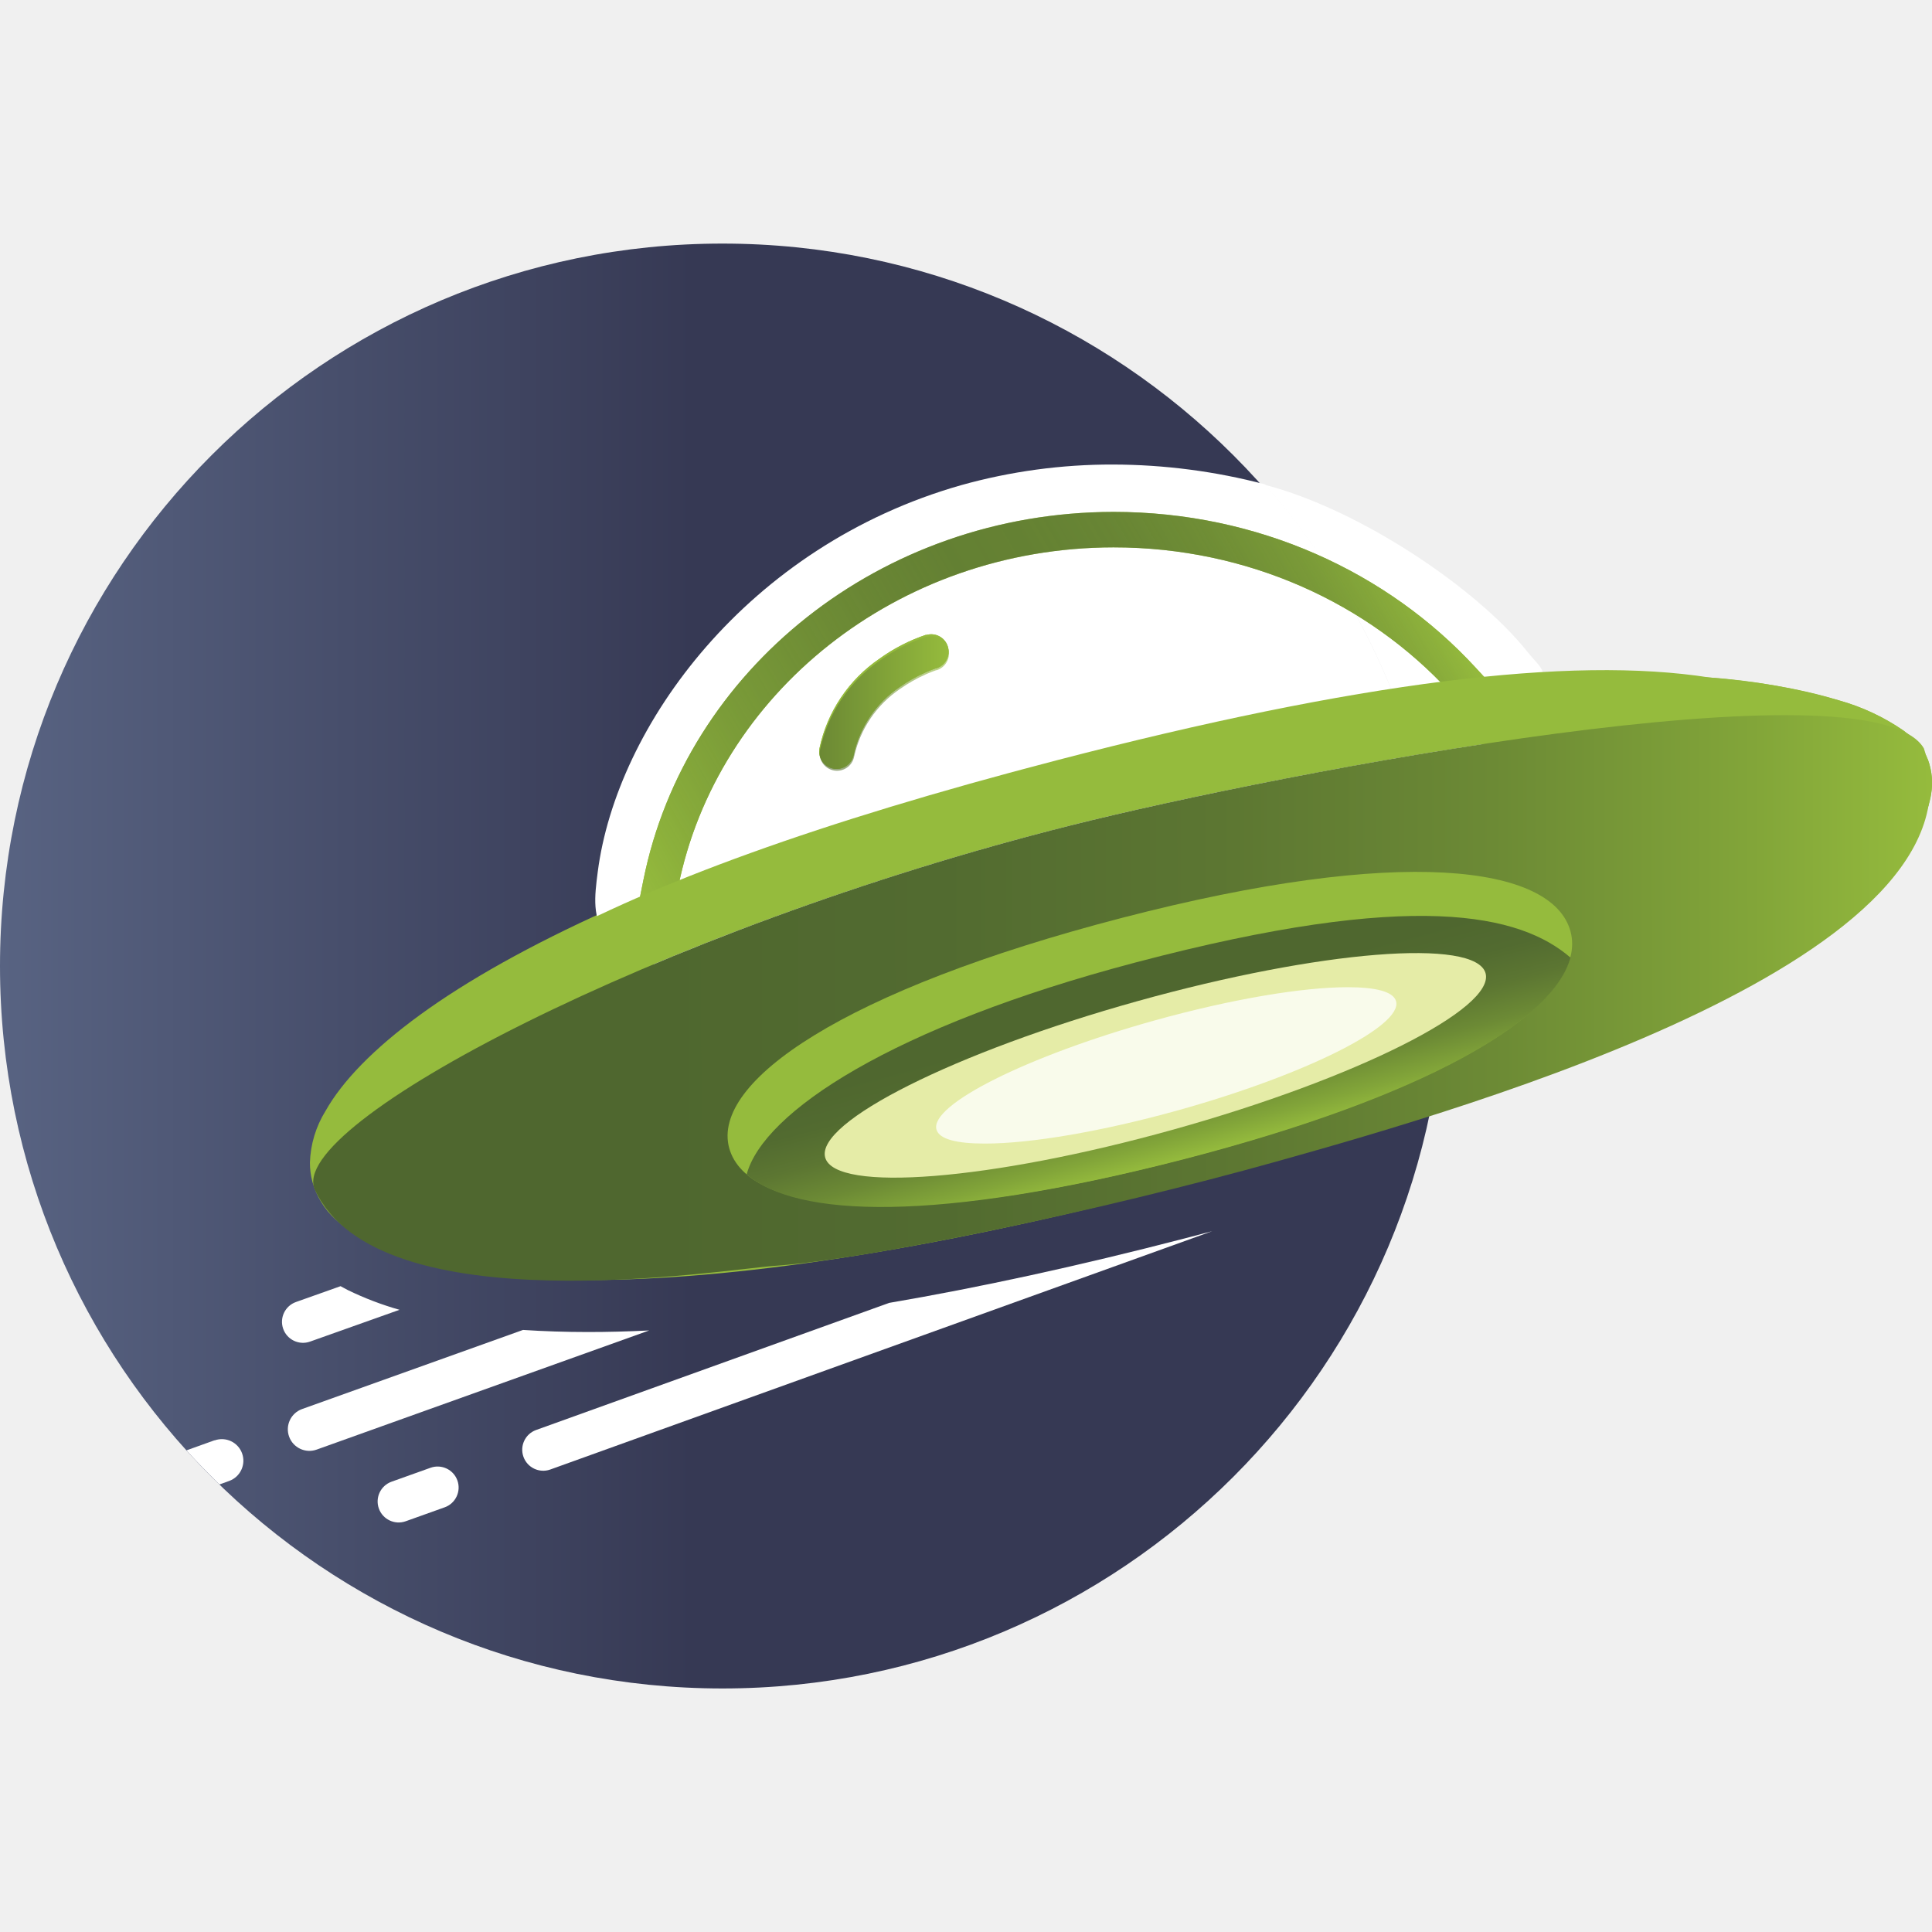
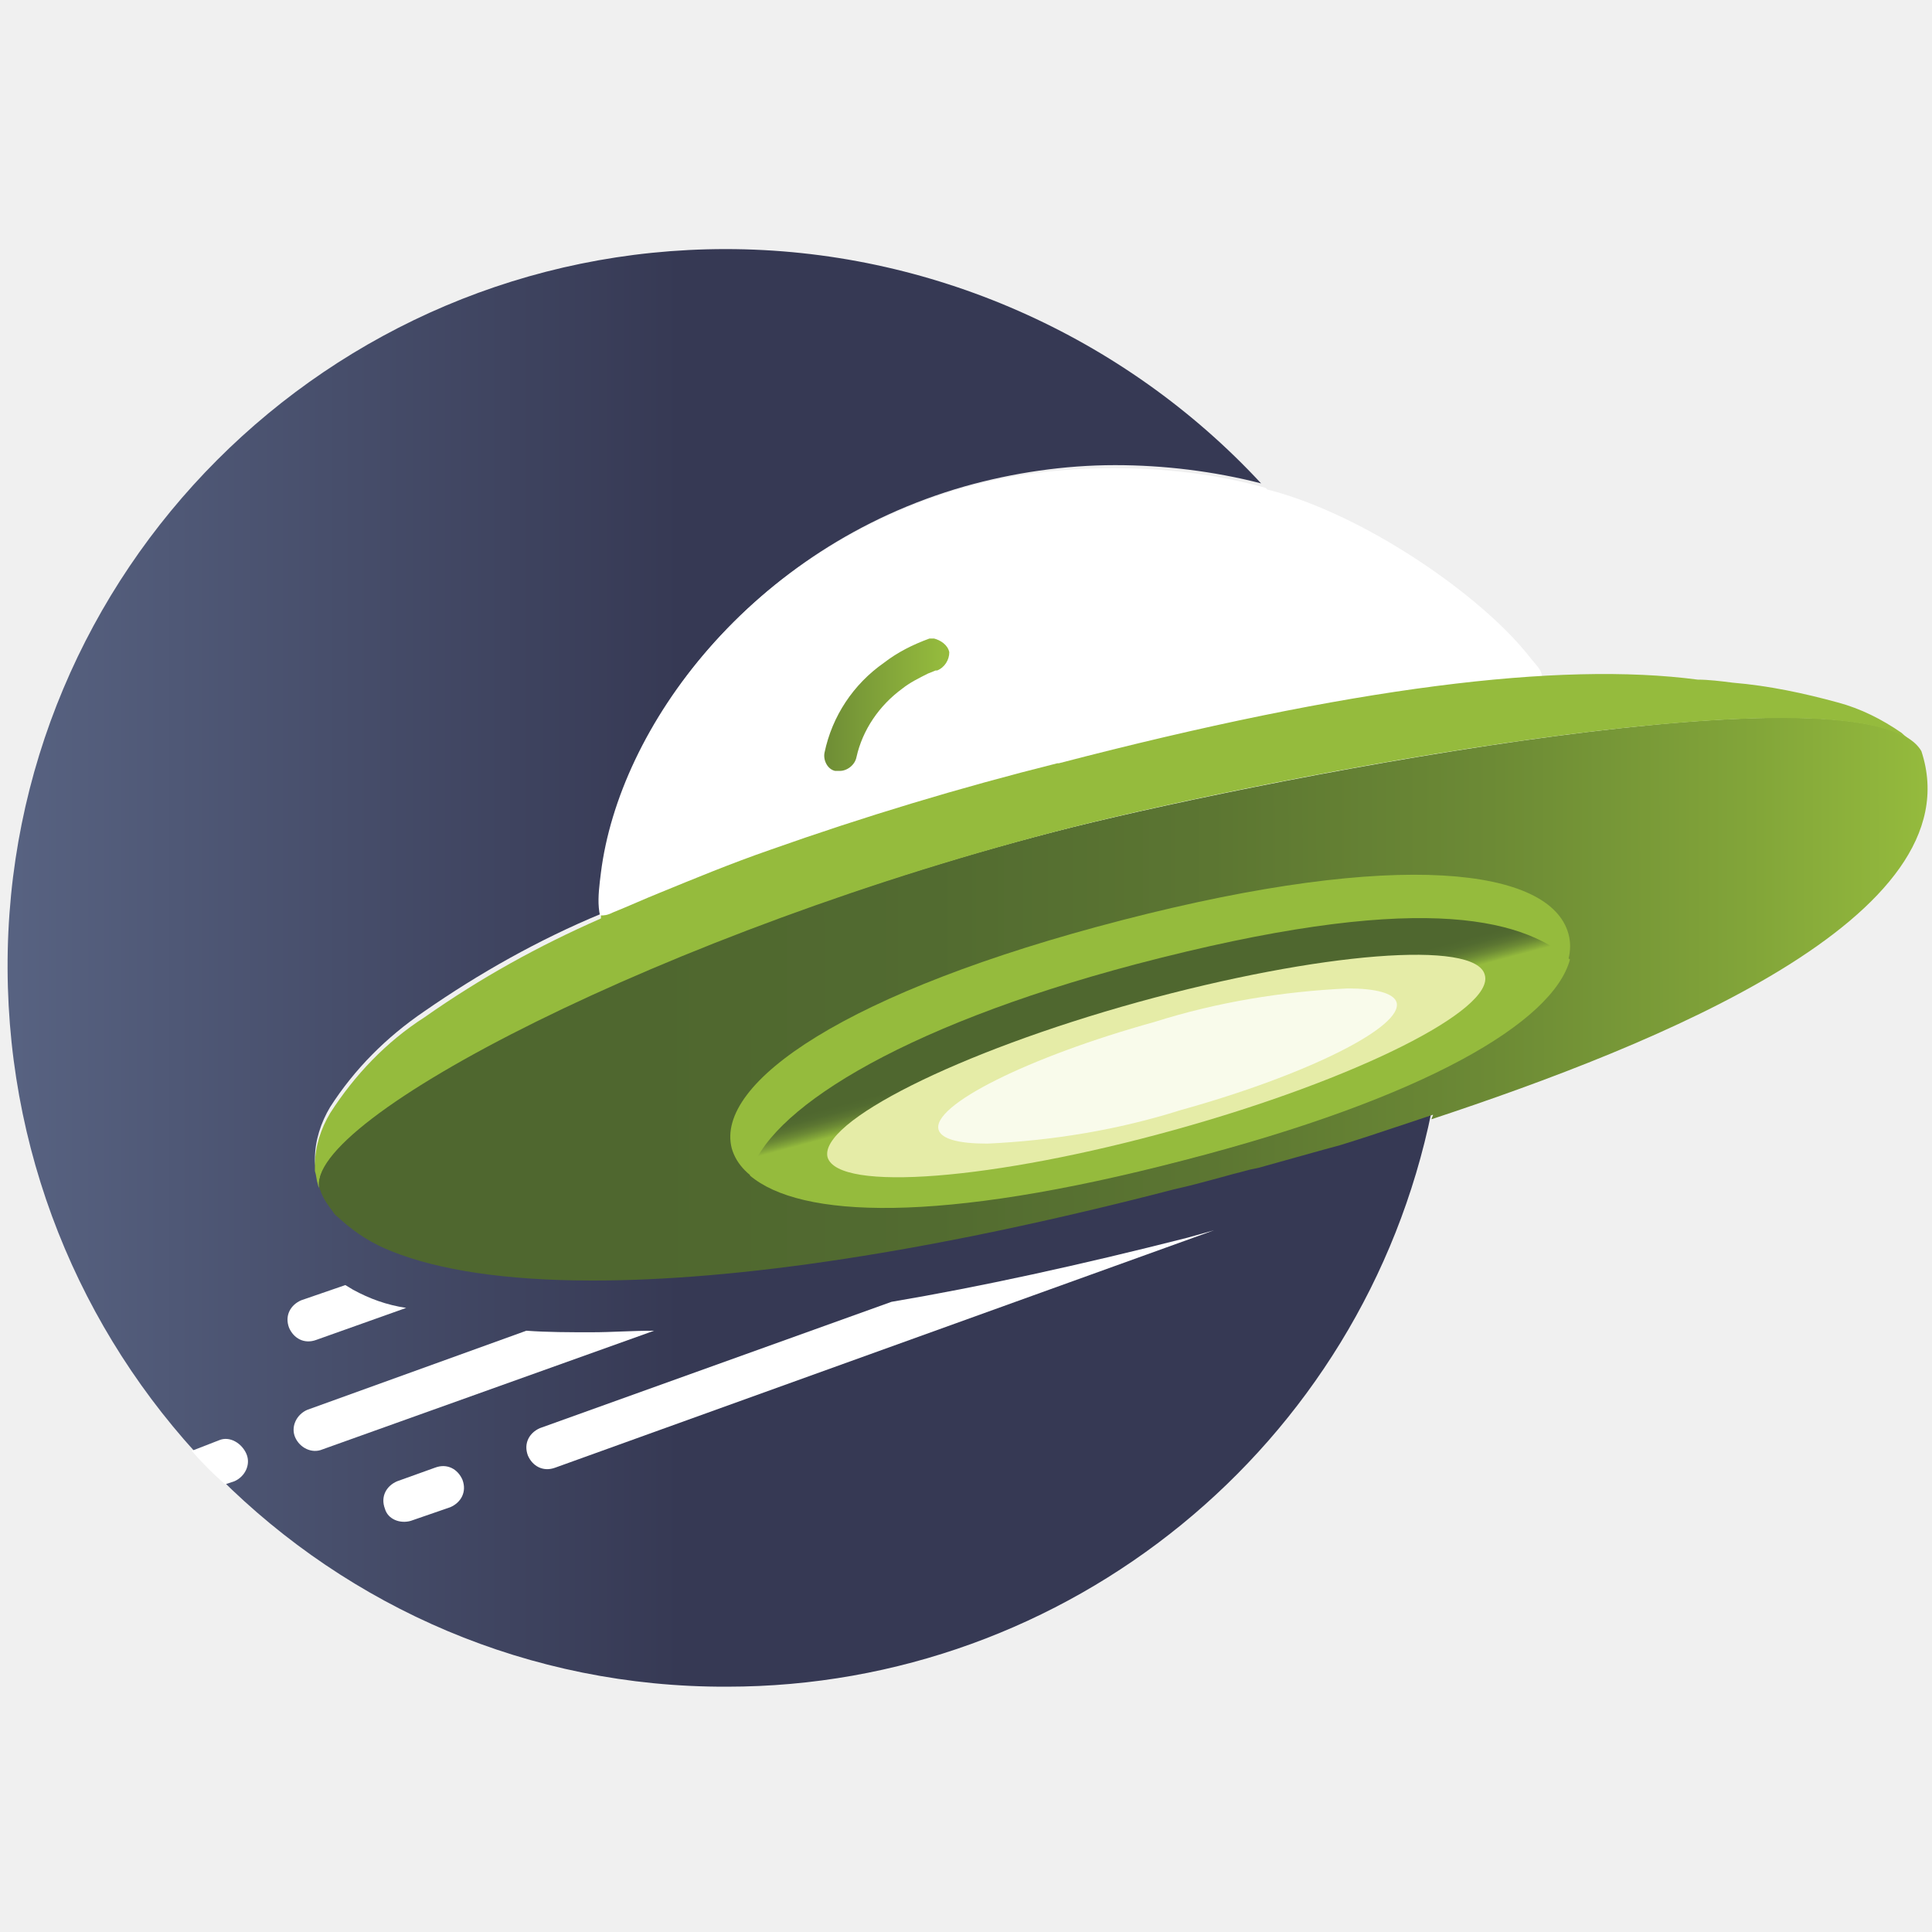
- <svg xmlns="http://www.w3.org/2000/svg" xmlns:xlink="http://www.w3.org/1999/xlink" width="16" height="16" viewBox="0 0 396.54 296.55" preserveAspectRatio="xMidYMid meet">
+ <svg xmlns="http://www.w3.org/2000/svg" width="16px" height="16px" viewBox="0 0 40 30" version="1.1">
  <defs>
-     <style>.cls-1{fill:url(#linear-gradient);}.cls-14,.cls-15,.cls-2,.cls-9{fill:none;}.cls-3{fill:url(#linear-gradient-2);}.cls-4{fill:#fff;}.cls-5{fill:url(#linear-gradient-3);}.cls-6{fill:url(#linear-gradient-4);}.cls-7{fill:url(#linear-gradient-5);}.cls-8{fill:url(#linear-gradient-6);}.cls-14,.cls-15,.cls-9{stroke-linecap:square;stroke-width:7.28px;}.cls-10,.cls-14,.cls-15,.cls-9{stroke-miterlimit:10;}.cls-9{stroke:url(#linear-gradient-7);}.cls-10,.cls-11{fill:#95bb3d;}.cls-10{stroke:#1a1b31;stroke-width:10.72px;}.cls-12{fill:url(#linear-gradient-9);}.cls-13{fill:url(#linear-gradient-10);}.cls-14{stroke:url(#linear-gradient-13);}.cls-15{stroke:url(#linear-gradient-14);}.cls-16{opacity:0.6;fill:url(#linear-gradient-15);}.cls-17{fill:url(#linear-gradient-16);}.cls-18{fill:url(#linear-gradient-17);}.cls-19{fill:#e5eca7;}.cls-20{fill:#f9fbeb;}</style>
-     <linearGradient id="linear-gradient" y1="148.28" x2="296.55" y2="148.28" gradientUnits="userSpaceOnUse">
-       <stop offset="0" stop-color="#586382" />
-       <stop offset="0.48" stop-color="#363954" />
+     <linearGradient x1="-1.211%" y1="49.982%" x2="99.721%" y2="49.982%" id="linearGradient-1">
+       <stop stop-color="#586382" offset="0%" />
+       <stop stop-color="#363954" offset="48%" />
+       <stop stop-color="#363954" offset="100%" />
    </linearGradient>
-     <linearGradient id="linear-gradient-2" x1="50.25" y1="106.1" x2="346.8" y2="106.1" gradientTransform="translate(-52.01 31.92) rotate(-0.81)" xlink:href="#linear-gradient" />
-     <linearGradient id="linear-gradient-3" x1="792.46" y1="1966.32" x2="792.47" y2="1966.32" gradientTransform="matrix(46.99, -12.76, -11.33, -42.13, -14809.94, 93089.2)" gradientUnits="userSpaceOnUse">
-       <stop offset="0" stop-color="#4f672f" />
-       <stop offset="0.21" stop-color="#4f672f" />
-       <stop offset="0.39" stop-color="#526b30" />
-       <stop offset="0.56" stop-color="#5c7632" />
-       <stop offset="0.73" stop-color="#6c8a35" />
-       <stop offset="0.89" stop-color="#82a539" />
-       <stop offset="1" stop-color="#95bb3d" />
+     <linearGradient x1="-24854.813%" y1="-36336.234%" x2="-24854.753%" y2="-36336.234%" id="linearGradient-2">
+       <stop stop-color="#4F672F" offset="0%" />
+       <stop stop-color="#4F672F" offset="21%" />
+       <stop stop-color="#526B30" offset="39%" />
+       <stop stop-color="#5C7632" offset="56%" />
+       <stop stop-color="#6C8A35" offset="73%" />
+       <stop stop-color="#82A539" offset="89%" />
+       <stop stop-color="#95BB3D" offset="100%" />
    </linearGradient>
-     <linearGradient id="linear-gradient-4" x1="792.34" y1="1966.54" x2="792.34" y2="1966.54" xlink:href="#linear-gradient-3" />
-     <linearGradient id="linear-gradient-5" x1="792.47" y1="1966.49" x2="792.47" y2="1966.49" xlink:href="#linear-gradient-3" />
-     <linearGradient id="linear-gradient-6" x1="173.33" y1="168.83" x2="309.12" y2="168.83" gradientTransform="translate(-4.31 0.16) rotate(-0.08)" xlink:href="#linear-gradient-3" />
-     <linearGradient id="linear-gradient-7" x1="139.52" y1="200.22" x2="289.37" y2="113.97" gradientTransform="translate(-4.31 0.16) rotate(-0.08)" gradientUnits="userSpaceOnUse">
-       <stop offset="0" stop-color="#95bb3d" />
-       <stop offset="0.21" stop-color="#759537" stop-opacity="0.86" />
-       <stop offset="0.42" stop-color="#5a7431" stop-opacity="0.75" />
-       <stop offset="0.52" stop-color="#4f672f" stop-opacity="0.7" />
-       <stop offset="0.61" stop-color="#516a2f" stop-opacity="0.71" />
-       <stop offset="0.7" stop-color="#587231" stop-opacity="0.74" />
-       <stop offset="0.79" stop-color="#648033" stop-opacity="0.79" />
-       <stop offset="0.88" stop-color="#759437" stop-opacity="0.86" />
-       <stop offset="0.96" stop-color="#8aad3b" stop-opacity="0.95" />
-       <stop offset="1" stop-color="#95bb3d" />
+     <linearGradient x1="-541.555%" y1="50.588%" x2="156.509%" y2="49.87%" id="linearGradient-3">
+       <stop stop-color="#4F672F" offset="0%" />
+       <stop stop-color="#4F672F" offset="21%" />
+       <stop stop-color="#526B30" offset="39%" />
+       <stop stop-color="#5C7632" offset="56%" />
+       <stop stop-color="#6C8A35" offset="73%" />
+       <stop stop-color="#82A539" offset="89%" />
+       <stop stop-color="#95BB3D" offset="100%" />
    </linearGradient>
-     <linearGradient id="linear-gradient-9" x1="50.25" y1="31.81" x2="346.8" y2="31.81" gradientTransform="translate(-52.01 31.92) rotate(-0.81)" xlink:href="#linear-gradient" />
-     <linearGradient id="linear-gradient-10" x1="50.25" y1="50.89" x2="346.8" y2="50.89" gradientTransform="translate(-52.01 31.92) rotate(-0.81)" xlink:href="#linear-gradient" />
-     <linearGradient id="linear-gradient-13" x1="135.49" y1="95.41" x2="309.55" y2="95.41" gradientTransform="translate(-4.31 0.16) rotate(-0.08)" gradientUnits="userSpaceOnUse">
-       <stop offset="0" stop-color="#95bb3d" />
-       <stop offset="1" stop-color="#95bb3d" />
+     <linearGradient x1="-349.176%" y1="53.767%" x2="264.525%" y2="47.947%" id="linearGradient-4">
+       <stop stop-color="#586382" offset="0%" />
+       <stop stop-color="#363954" offset="48%" />
+       <stop stop-color="#363954" offset="100%" />
    </linearGradient>
-     <linearGradient id="linear-gradient-14" x1="139.59" y1="141.3" x2="289.44" y2="55.05" xlink:href="#linear-gradient-7" />
-     <linearGradient id="linear-gradient-15" x1="168.23" y1="94.36" x2="194.77" y2="94.36" gradientUnits="userSpaceOnUse">
-       <stop offset="0" stop-color="#4f672f" />
-       <stop offset="1" stop-color="#95bb3d" />
+     <linearGradient x1="-7.595%" y1="50.098%" x2="95.336%" y2="50.098%" id="linearGradient-5">
+       <stop stop-color="#6B8935" offset="0%" />
+       <stop stop-color="#95BB3D" offset="100%" />
    </linearGradient>
-     <linearGradient id="linear-gradient-16" x1="68.34" y1="155" x2="400.33" y2="155" gradientTransform="translate(-4.31 0.16) rotate(-0.08)" xlink:href="#linear-gradient-3" />
-     <linearGradient id="linear-gradient-17" x1="232.23" y1="147.75" x2="242.86" y2="187.96" gradientTransform="matrix(1, 0, 0, 1, 0, 0)" xlink:href="#linear-gradient-3" />
+     <linearGradient x1="-0.566%" y1="50.014%" x2="99.479%" y2="49.968%" id="linearGradient-6">
+       <stop stop-color="#4F672F" offset="0%" />
+       <stop stop-color="#4F672F" offset="21%" />
+       <stop stop-color="#526B30" offset="39%" />
+       <stop stop-color="#5C7632" offset="56%" />
+       <stop stop-color="#6C8A35" offset="73%" />
+       <stop stop-color="#82A539" offset="89%" />
+       <stop stop-color="#95BB3D" offset="100%" />
+     </linearGradient>
+     <linearGradient x1="41.416%" y1="38.791%" x2="47.704%" y2="47.191%" id="linearGradient-7">
+       <stop stop-color="#4F672F" offset="0%" />
+       <stop stop-color="#4F672F" offset="21%" />
+       <stop stop-color="#526B30" offset="39%" />
+       <stop stop-color="#5C7632" offset="56%" />
+       <stop stop-color="#6C8A35" offset="73%" />
+       <stop stop-color="#82A539" offset="89%" />
+       <stop stop-color="#95BB3D" offset="100%" />
+     </linearGradient>
  </defs>
-   <g id="Layer_2" data-name="Layer 2">
-     <g id="Layer_1-2" data-name="Layer 1">
-       <circle class="cls-1" cx="148.28" cy="148.28" r="148.28" />
-       <path class="cls-2" d="M138.71,125.07c1.87-5.92,3-12.16,6.56-18.36C141.73,112.91,140.57,119.16,138.71,125.07Z" />
-       <path class="cls-2" d="M143.64,135.25c.31,0,.63,0,1,0-.32,0-.65,0-1,0Z" />
-       <path class="cls-3" d="M144.21,135.27c.12,0,.27,0,.39,0-.32,0-.65,0-1,0Z" />
-       <path class="cls-4" d="M143.64,135.25h0l-.66,0Z" />
-       <path class="cls-4" d="M139.74,134.59l-.13-.06a6.46,6.46,0,0,1-1.07-.53c-.12-.07-.21-.15-.32-.23a4,4,0,0,1-.59-.53l-.24-.3a3,3,0,0,1-.33-.65c0-.11-.28-.21-.3-.32,0,.11.17.21.21.32a3.24,3.24,0,0,0,.38.65,3.81,3.81,0,0,0,.27.3,4.15,4.15,0,0,0,.6.53c.1.08.21.16.32.23a6.51,6.51,0,0,0,1.07.53l.13.06a9.72,9.72,0,0,0,1.5.4l.5.08-.5-.08A9.71,9.71,0,0,1,139.74,134.59Z" />
-       <line class="cls-5" x1="148.91" y1="138.62" x2="148.38" y2="138.71" />
-       <line class="cls-6" x1="140.61" y1="131.28" x2="140.43" y2="130.74" />
-       <path class="cls-7" d="M147.21,131.24" />
-       <path class="cls-8" d="M183.71,191.73c-8.3,0-13.55-1.33-14.33-4.14-2-7.28,26.66-21.66,64.09-32.1,23-6.42,43.91-9.86,57.11-9.88,8.3,0,13.55,1.33,14.33,4.14,2,7.28-26.66,21.66-64.09,32.1-23,6.42-43.91,9.86-57.12,9.88" />
-       <path class="cls-9" d="M135.64,190.21c8.3-41.28,46.72-72.52,92.9-72.58,28.62,0,54.28,11.9,71.67,30.81" />
-       <path class="cls-10" d="M215.22,106.62" />
-       <path class="cls-2" d="M138.71,125.07c1.87-5.92,3-12.16,6.56-18.36C141.73,112.91,140.57,119.16,138.71,125.07Z" />
-       <path class="cls-2" d="M143.64,135.25c.31,0,.63,0,1,0-.32,0-.65,0-1,0Z" />
-       <path class="cls-3" d="M144.21,135.27c.12,0,.27,0,.39,0-.32,0-.65,0-1,0Z" />
-       <path class="cls-4" d="M143.64,135.25h0l-.66,0Z" />
-       <path class="cls-4" d="M139.74,134.59l-.13-.06a6.46,6.46,0,0,1-1.07-.53c-.12-.07-.21-.15-.32-.23a4,4,0,0,1-.59-.53l-.24-.3a3,3,0,0,1-.33-.65c0-.11-.28-.21-.3-.32,0,.11.17.21.21.32a3.24,3.24,0,0,0,.38.65,3.81,3.81,0,0,0,.27.3,4.15,4.15,0,0,0,.6.53c.1.08.21.16.32.23a6.51,6.51,0,0,0,1.07.53l.13.06a9.72,9.72,0,0,0,1.5.4l.5.08-.5-.08A9.71,9.71,0,0,1,139.74,134.59Z" />
-       <path class="cls-4" d="M138.68,125.07c1.81-5.92,2.87-12.16,6.4-18.36C141.54,112.91,140.49,119.16,138.68,125.07Z" />
-       <path class="cls-11" d="M396,106.82c-.61-2.25-2.18-4.52-5.26-6.83a44.36,44.36,0,0,0-13.25-6.22c-11.39-3.55-27.43-5.49-46.17-5.48-5.7,0-11.65.17-17.8.53l-47.22,72.37L219,107l-2.41-1.11c-37.78,9.8-68.32,20.33-91.88,30.93-16,7.21-28.85,14.46-38.47,21.46S70.21,172,66.83,178a21.41,21.41,0,0,0-3.22,10.63,15.09,15.09,0,0,0,.53,4,16.43,16.43,0,0,0,4.7,7.64,33,33,0,0,0,10.64,6.46c9.31,3.76,23.15,6,41.24,6,29.1,0,69.16-5.73,119.85-18.9,5.34-1.39,10.49-2.79,15.55-4.21l1.43-.4c2.64-.74,5.25-1.49,7.81-2.23,1.95-.57,3.85-1.14,5.75-1.71l3.37-1c3.93-1.2,7.8-2.4,11.53-3.62,28.48-9.26,51.44-18.91,68.88-28.42s29.34-18.91,35.67-27.2c4.25-5.54,6-10.37,6-14.43A14.12,14.12,0,0,0,396,106.82Z" />
-       <path class="cls-2" d="M152.89,95.71a94.24,94.24,0,0,1,48.29-32.27q3.5-1,7-1.69c.77-.16,1.55-.25,2.33-.39,1.57-.28,3.14-.56,4.71-.76.93-.12,1.86-.18,2.8-.28,1.41-.14,2.82-.29,4.22-.37,1-.06,2-.07,3-.1s2.14-.1,3.2-.1c-1.06,0-2.13.07-3.2.1s-2,0-3,.1c-1.41.08-2.82.23-4.23.37-.93.09-1.87.16-2.8.28-1.57.2-3.15.48-4.72.76-.78.14-1.56.24-2.34.39-2.35.47-4.71,1-7,1.69a94.31,94.31,0,0,0-52.74,38.34c-1.08,1.64-2.19,3.29-3.13,4.94.94-1.65,2.14-3.3,3.23-4.94C149.85,99.73,151.31,97.7,152.89,95.71Z" />
-       <path class="cls-12" d="M229.33,59.77l-.89,0c-1.06,0-2.13.07-3.2.1C226.61,59.8,228,59.75,229.33,59.77Z" />
-       <path class="cls-13" d="M152.89,95.71a94.26,94.26,0,0,1,48.29-32.27A94.24,94.24,0,0,0,152.89,95.71Z" />
-       <path class="cls-2" d="M152.89,95.71a94.24,94.24,0,0,1,48.29-32.27q3.5-1,7-1.69c.77-.16,1.55-.25,2.33-.39,1.57-.28,3.14-.56,4.71-.76.93-.12,1.86-.18,2.8-.28,1.41-.14,2.82-.29,4.22-.37,1-.06,2-.07,3-.1s2.14-.1,3.2-.1c-1.06,0-2.13.07-3.2.1s-2,0-3,.1c-1.41.08-2.82.23-4.23.37-.93.09-1.87.16-2.8.28-1.57.2-3.15.48-4.72.76-.78.14-1.56.24-2.34.39-2.35.47-4.71,1-7,1.69a94.31,94.31,0,0,0-52.74,38.34c-1.08,1.64-2.19,3.29-3.13,4.94.94-1.65,2.14-3.3,3.23-4.94C149.85,99.73,151.31,97.7,152.89,95.71Z" />
-       <path class="cls-12" d="M229.33,59.77l-.89,0c-1.06,0-2.13.07-3.2.1C226.61,59.8,228,59.75,229.33,59.77Z" />
-       <path class="cls-13" d="M152.89,95.71a94.26,94.26,0,0,1,48.29-32.27A94.24,94.24,0,0,0,152.89,95.71Z" />
-       <path class="cls-4" d="M287.23,95.75c.45-.17.89-.32,1.34-.5a23.42,23.42,0,0,0,2.17-1,14.06,14.06,0,0,0,4.55-3.54,5,5,0,0,0,1.12-2.46,2.92,2.92,0,0,0-.65-2.22,42.33,42.33,0,0,0-2.85-3.16c-.3-.31-.63-.62-1-.92q-1.17-1.12-2.44-2.21c-.37-.31-.73-.62-1.11-.93q-1.56-1.26-3.27-2.46l-.58-.43c-1.35-.93-2.77-1.82-4.25-2.7L279,72.51q-1.67-.94-3.43-1.84l-.64-.32A147.57,147.57,0,0,1,287.23,95.75Z" />
-       <path class="cls-4" d="M274,69.89c-1.28-.61-2.59-1.21-3.93-1.77-.39-.17-.76-.34-1.15-.5q-2.58-1.06-5.3-2c-.46-.16-.93-.3-1.39-.45q-2.1-.69-4.26-1.31l-1.87-.51q-2.15-.56-4.37-1l-1.6-.36c-2-.4-4-.76-6-1.06l-1.18-.15q-2.52-.34-5.08-.57l-2-.15q-2.31-.16-4.64-.22c-.63,0-1.25,0-1.89,0-1.36,0-2.72,0-4.09.08-1,0-2,0-3,.1-1.41.08-2.82.23-4.22.37-.93.09-1.86.16-2.8.28-1.57.2-3.14.48-4.71.76-.78.14-1.55.24-2.33.39q-3.52.71-7,1.69a94.26,94.26,0,0,0-48.29,32.27c-1.58,2-3,4-4.4,6.07-1.08,1.64-2.28,3.29-3.23,4.94-3.53,6.19-4.69,12.44-6.56,18.36a44.93,44.93,0,0,1-2.22,5.79v0a4.62,4.62,0,0,0,.26,1.08c0,.11.26.21.3.32a2.51,2.51,0,0,1-.12-.32,3,3,0,0,1-.07-1.08,3,3,0,0,0,.07,1.08,2.51,2.51,0,0,0,.12.32,3,3,0,0,0,.33.65l.24.3a4,4,0,0,0,.59.53c.1.08.2.16.32.23a6.46,6.46,0,0,0,1.07.53l.13.06a9.71,9.71,0,0,0,1.5.4l.5.08c.4.06.82.11,1.26.14l.66,0c.31,0,.63,0,1,0a23,23,0,0,0,3.2-.26c1-.16,2-.35,3-.56,8.88-1.89,16.25-5.66,29-10.72,1.42-.56,2.91-1.14,4.47-1.73,3.13-1.18,6.56-2.43,10.38-3.73,5.72-2,12.31-4,20-6.19,10.27-2.89,18.94-5,26.44-6.54,3.75-.79,7.21-1.45,10.43-2l4.66-.83,8.4-1.42c2.62-.44,5.09-.87,7.44-1.33a98.16,98.16,0,0,0,12.49-3.17c.66-.22,1.32-.46,2-.7l.67-.25a147.57,147.57,0,0,0-12.29-25.4Z" />
-       <path class="cls-4" d="M313.24,83.47c-10.12-12.58-33.8-28.77-53.59-33.95a148.56,148.56,0,0,1,15.27,20.79l.66.35q1.76.89,3.43,1.84l1.28.72c1.47.87,2.9,1.77,4.25,2.7l.58.43q1.71,1.21,3.27,2.46c.38.31.75.62,1.11.93Q290.79,80.83,292,82c.32.31.65.61,1,.92A42.33,42.33,0,0,1,295.76,86a2.92,2.92,0,0,1,.65,2.22,5,5,0,0,1-1.12,2.46,14.06,14.06,0,0,1-4.55,3.54,23.42,23.42,0,0,1-2.17,1c-.45.18-.89.33-1.34.5q2.47,6.68,4.31,13.65c.78-.29,1.56-.57,2.36-.89,8.66-3.48,20.32-9.21,22.13-16.14C317.45,87,316.72,87.79,313.24,83.47Z" />
-       <path class="cls-4" d="M286.56,96c-.66.24-1.32.48-2,.7a98.16,98.16,0,0,1-12.49,3.17c-2.36.46-4.82.89-7.44,1.33l-8.4,1.42-4.66.83c-3.22.59-6.68,1.25-10.43,2-7.5,1.58-16.18,3.64-26.44,6.54-7.7,2.17-14.28,4.24-20,6.19-3.82,1.3-7.25,2.55-10.38,3.73-1.56.59-3.05,1.17-4.47,1.73-12.79,5.06-20.16,8.83-29,10.72-1,.21-2,.4-3,.56a23,23,0,0,1-3.2.26c-.12,0-.27,0-.39,0l-.57,0h0l-.66,0c-.44,0-.85-.08-1.26-.14l-.5-.08a9.72,9.72,0,0,1-1.5-.4l-.13-.06a6.51,6.51,0,0,1-1.07-.53c-.12-.07-.22-.16-.32-.23a4.15,4.15,0,0,1-.6-.53,3.81,3.81,0,0,1-.27-.3,3.24,3.24,0,0,1-.38-.65c0-.11-.18-.21-.21-.32a4.62,4.62,0,0,1-.26-1.08v0a42.34,42.34,0,0,0,2.19-5.79c1.81-5.92,2.87-12.16,6.4-18.36-3.53,6.19-4.59,12.44-6.4,18.36a42.34,42.34,0,0,1-2.19,5.79,44.93,44.93,0,0,0,2.22-5.79c1.86-5.92,3-12.16,6.56-18.36.94-1.65,2-3.3,3.13-4.94a94.31,94.31,0,0,1,52.74-38.34c2.33-.66,4.69-1.21,7-1.69.77-.16,1.56-.25,2.34-.39,1.57-.28,3.15-.56,4.72-.76.93-.12,1.87-.18,2.8-.28,1.41-.14,2.82-.29,4.23-.37,1-.06,2-.07,3-.1s2.14-.1,3.2-.1l.89,0,1.89,0q2.33.07,4.64.22l2,.15q2.56.23,5.08.57l1.18.15c2,.3,4.05.66,6,1.06l1.6.36q2.21.48,4.37,1l1.87.51q2.16.61,4.26,1.31c.46.15.93.29,1.39.45q2.72.93,5.3,2c.39.16.77.34,1.15.5,1.34.57,2.65,1.16,3.93,1.77l.9.42a148.56,148.56,0,0,0-15.27-20.79,123.83,123.83,0,0,0-31.22-4.07,114.7,114.7,0,0,0-31.14,4.23C153.4,62.06,126.54,99,122.68,129c-.63,4.93-1.25,9.61,2,13.34,2.77,3.14,10.17,7.18,19.5,7.18a37.45,37.45,0,0,0,5.81-.47c9.43-1.49,16.63-4.49,25.75-8.29a338.24,338.24,0,0,1,42.83-15,390.21,390.21,0,0,1,45.61-10c10.25-1.72,18.53-3.14,27.34-6.38q-1.83-7-4.31-13.65Z" />
-       <path class="cls-4" d="M242.95,60.75q-2.52-.34-5.08-.57l-2-.15,2,.15Q240.43,60.41,242.95,60.75Z" />
-       <path class="cls-4" d="M235.86,60q-2.3-.15-4.64-.22l-1.89,0c.63,0,1.26,0,1.89,0Q233.55,59.87,235.86,60Z" />
-       <path class="cls-4" d="M275.59,70.67l-.66-.35,0,0Z" />
-       <path class="cls-4" d="M274.95,70.35l0,0-.9-.42Z" />
-       <path class="cls-11" d="M190.08,80.29a35.74,35.74,0,0,0-9.56,4.91,29.73,29.73,0,0,0-12.31,18.35,3.57,3.57,0,0,0,7,1.42A22.56,22.56,0,0,1,184.68,91,31.13,31.13,0,0,1,190,88c.7-.31,1.27-.53,1.65-.67l.42-.15.09,0h0a3.57,3.57,0,1,0-2.06-6.84Z" />
-       <path class="cls-14" d="M135.64,131.29c8.3-41.28,46.72-72.52,92.9-72.58,28.62,0,54.28,11.9,71.67,30.81" />
-       <path class="cls-15" d="M135.64,131.29c8.3-41.28,46.72-72.52,92.9-72.58,28.62,0,54.28,11.9,71.67,30.81" />
-       <path class="cls-11" d="M190.08,80.29a35.74,35.74,0,0,0-9.56,4.91,29.73,29.73,0,0,0-12.31,18.35,3.57,3.57,0,0,0,7,1.42A22.56,22.56,0,0,1,184.68,91,31.13,31.13,0,0,1,190,88c.7-.31,1.27-.53,1.65-.67l.42-.15.09,0h0a3.57,3.57,0,1,0-2.06-6.84Z" />
-       <path class="cls-16" d="M190.17,80.66a35.74,35.74,0,0,0-9.56,4.91,29.73,29.73,0,0,0-12.31,18.35,3.57,3.57,0,0,0,7,1.42,22.56,22.56,0,0,1,9.46-13.95,31.13,31.13,0,0,1,5.31-3c.7-.31,1.27-.53,1.65-.67l.42-.15.09,0h0a3.57,3.57,0,1,0-2.06-6.84Z" />
-       <path class="cls-11" d="M396,106.82c-.61-2.25-2.18-4.52-5.26-6.83a44.36,44.36,0,0,0-13.25-6.22,127.63,127.63,0,0,0-26.63-4.71c-28.48-4.48-72.3.95-134,17-98.52,25.62-135,50.18-141.6,73.13,23.48-17.87,81.52-43.93,144.44-59.75,18.6-4.68,52-11.72,84.73-16.7L246,192.32c14.34-3.82,27.71-7.73,40-11.73,28.48-9.26,51.44-18.91,68.88-28.42s29.34-18.91,35.67-27.2c4.25-5.54,6-10.37,6-14.43A14.12,14.12,0,0,0,396,106.82Z" />
-       <path class="cls-4" d="M83.27,262.24l8-2.86a4.31,4.31,0,1,0-2.9-8.12l-8,2.86a4.31,4.31,0,1,0,2.9,8.12" />
-       <path class="cls-17" d="M64.63,194.19c-6.11-13.29,70.08-53.39,155.12-74.77,42.88-10.78,164.38-34.18,175.12-15.82,14.25,42.76-93,73.63-132.27,84.64C225.34,198.7,178.43,208.45,159,209.82,148.28,210.57,77.55,222.27,64.63,194.19Z" />
-       <path class="cls-11" d="M149.66,185.62c3.69,13.57,35.81,17.2,93,2.34s83.37-33.23,79.68-46.8-34.73-17.64-92-2.78S146,172.05,149.66,185.62" />
-       <path class="cls-18" d="M242.72,188c50-12.91,76.22-28.65,79.62-41.45-10.29-8.86-32-14.11-89.27,1-49.93,13.17-76.43,30.72-79.82,43.51C163.54,199.9,192.19,201,242.72,188Z" />
-       <path class="cls-19" d="M304.91,149.75c2,7.28-26.66,21.66-64.09,32.1s-69.42,13-71.45,5.74,26.66-21.66,64.09-32.1,69.42-13,71.45-5.73" />
-       <path class="cls-20" d="M276.54,152.63c-9.19,0-23.75,2.41-39.74,6.87-26,7.27-46,17.27-44.59,22.34.55,2,4.2,2.89,10,2.88,9.19,0,23.75-2.41,39.74-6.87,26-7.27,46-17.27,44.59-22.34-.55-2-4.2-2.89-10-2.88" />
-       <path class="cls-4" d="M44.06,245.61l-5.79,2.08c2.17,2.4,4.44,4.71,6.76,7l2-.72a4.42,4.42,0,1,0-3-8.32Z" />
-       <path class="cls-4" d="M243.26,204.16c-22.22,5.77-42.47,10.14-60.76,13.26L110,243.52a4.31,4.31,0,0,0,2.92,8.11L248.81,202.7Z" />
-       <path class="cls-4" d="M71.43,214.81c-.53-.26-1-.55-1.53-.82l-9.15,3.25a4.31,4.31,0,0,0,2.88,8.13L82,218.84A64.41,64.41,0,0,1,71.43,214.81Z" />
-       <path class="cls-4" d="M120.72,223.4c-4.7,0-9.15-.15-13.37-.43L62,239.21a4.42,4.42,0,1,0,3,8.32l68.24-24.45Q126.71,223.4,120.72,223.4Z" />
+   <g id="Page-1" stroke="none" stroke-width="1" fill="none" fill-rule="evenodd">
+     <g id="OL_logo_image_solo">
+       <path d="M15.024,0.157 C6.803,0.157 0.126,6.835 0.157,15.055 C0.189,23.276 6.835,29.953 15.055,29.921 C22.11,29.921 28.22,24.945 29.638,18.016 L28.882,18.268 C28.504,18.394 28.126,18.52 27.717,18.614 L27.37,18.709 L26.803,18.866 L26.016,19.087 L25.89,19.118 C25.386,19.244 24.882,19.402 24.315,19.528 C19.213,20.85 15.213,21.417 12.283,21.417 L12.252,21.417 C10.457,21.417 9.071,21.197 8.126,20.819 C7.717,20.661 7.37,20.441 7.055,20.157 C6.835,19.937 6.677,19.685 6.583,19.402 C6.551,19.276 6.52,19.15 6.52,18.992 C6.52,18.614 6.646,18.236 6.835,17.921 C7.339,17.134 8,16.472 8.787,15.937 C9.921,15.15 11.15,14.457 12.441,13.921 C12.409,13.638 12.409,13.323 12.472,13.039 C12.85,10.016 15.559,6.331 19.969,5.071 C20.976,4.787 22.047,4.63 23.087,4.63 C24.094,4.63 25.134,4.756 26.11,5.008 C23.276,1.953 19.244,0.157 15.024,0.157" id="Path" fill="url(#linearGradient-1)" fill-rule="nonzero" />
+       <polygon id="Path" fill="#FFFFFF" fill-rule="nonzero" points="14.551 13.732 14.551 13.732 14.488 13.732" />
+       <path d="M14.173,13.669 L14.173,13.669 C14.142,13.669 14.11,13.638 14.079,13.606 L14.047,13.575 L13.984,13.512 L13.953,13.48 L13.921,13.417 L13.89,13.386 L13.921,13.417 L13.953,13.48 L13.984,13.512 L14.047,13.575 L14.079,13.606 C14.079,13.638 14.11,13.638 14.173,13.669 L14.173,13.669 C14.205,13.669 14.268,13.701 14.331,13.701 L14.394,13.701 L14.331,13.701 C14.268,13.669 14.205,13.669 14.173,13.669" id="Path" fill="#FFFFFF" fill-rule="nonzero" />
+       <line x1="15.087" y1="14.079" x2="15.024" y2="14.079" id="Path" />
+       <polyline id="Path" fill="url(#linearGradient-2)" fill-rule="nonzero" points="14.236 13.323 14.236 13.26 14.236 13.323" />
+       <path d="M27.811,14.866 C27.213,14.929 26.551,15.055 25.858,15.181 L26.866,16.315 L27.811,14.866" id="Path" fill="url(#linearGradient-3)" fill-rule="nonzero" />
+       <polygon id="Path" fill="#FFFFFF" fill-rule="nonzero" points="14.551 13.732 14.551 13.732 14.488 13.732" />
+       <path d="M14.173,13.669 L14.173,13.669 C14.142,13.669 14.11,13.638 14.079,13.606 L14.047,13.575 L13.984,13.512 L13.953,13.48 L13.921,13.417 L13.89,13.386 L13.921,13.417 L13.953,13.48 L13.984,13.512 L14.047,13.575 L14.079,13.606 C14.079,13.638 14.11,13.638 14.173,13.669 L14.173,13.669 C14.205,13.669 14.268,13.701 14.331,13.701 L14.394,13.701 L14.331,13.701 C14.268,13.669 14.205,13.669 14.173,13.669" id="Path" fill="#FFFFFF" fill-rule="nonzero" />
+       <path d="M14.047,12.693 C14.173,12.063 14.394,11.433 14.677,10.835 C14.394,11.465 14.205,12.063 14.047,12.693" id="Path" fill="#FFFFFF" fill-rule="nonzero" />
+       <path d="M15.496,9.764 C16.724,8.189 18.425,7.055 20.346,6.52 C18.425,7.055 16.724,8.189 15.496,9.764" id="Path" fill="url(#linearGradient-4)" fill-rule="nonzero" />
+       <path d="M15.496,9.764 C16.724,8.189 18.425,7.055 20.346,6.52 C18.425,7.055 16.724,8.189 15.496,9.764" id="Path" fill="url(#linearGradient-4)" fill-rule="nonzero" />
+       <path d="M28.976,9.764 L29.102,9.701 C29.165,9.669 29.26,9.638 29.323,9.606 C29.512,9.512 29.638,9.386 29.764,9.26 C29.827,9.197 29.858,9.102 29.89,9.008 C29.89,8.913 29.89,8.85 29.827,8.787 C29.732,8.693 29.638,8.567 29.543,8.472 L29.449,8.378 C29.386,8.315 29.291,8.22 29.197,8.157 L29.102,8.063 C29.008,7.969 28.882,7.906 28.787,7.811 L28.724,7.78 C28.598,7.685 28.441,7.591 28.283,7.496 L28.157,7.433 C28.031,7.37 27.937,7.307 27.811,7.244 L27.748,7.213 C28.252,8.031 28.661,8.882 28.976,9.764" id="Path" fill="#FFFFFF" fill-rule="nonzero" />
+       <path d="M31.591,8.504 L31.591,8.504 C30.583,7.276 28.22,5.638 26.236,5.134 C26.236,5.134 26.205,5.102 26.205,5.102 C25.197,4.819 24.126,4.693 23.055,4.693 C21.984,4.693 20.945,4.819 19.937,5.102 C15.528,6.362 12.819,10.047 12.441,13.071 C12.378,13.575 12.315,14.047 12.661,14.394 C13.197,14.898 13.89,15.15 14.614,15.15 C14.803,15.15 14.992,15.118 15.181,15.087 C16.063,14.929 16.945,14.646 17.764,14.268 C19.15,13.669 20.598,13.165 22.079,12.756 C23.591,12.315 25.102,12 26.646,11.748 C27.591,11.622 28.504,11.402 29.386,11.118 L29.386,11.087 L29.638,10.992 C30.52,10.646 31.685,10.079 31.843,9.354 C32,8.882 31.937,8.945 31.591,8.504 Z" id="Path" fill="#FFFFFF" fill-rule="nonzero" />
+       <path d="M24.535,6.236 C24.378,6.205 24.189,6.205 24.031,6.173 L23.843,6.173 L24.031,6.173 C24.189,6.205 24.346,6.236 24.535,6.236" id="Path" fill="#FFFFFF" fill-rule="nonzero" />
+       <path d="M23.811,6.173 C23.654,6.173 23.496,6.173 23.339,6.142 L23.339,6.142 C23.496,6.142 23.654,6.173 23.811,6.173" id="Path" fill="#FFFFFF" fill-rule="nonzero" />
+       <polyline id="Path" fill="#FFFFFF" fill-rule="nonzero" points="27.811 7.244 27.748 7.213 27.748 7.213 27.811 7.244" />
+       <polyline id="Path" fill="#FFFFFF" fill-rule="nonzero" points="27.748 7.213 27.748 7.213 27.654 7.181 27.748 7.213" />
+       <path d="M19.339,8.22 C19.307,8.22 19.276,8.22 19.244,8.22 L19.244,8.22 C18.898,8.346 18.583,8.504 18.299,8.724 C17.669,9.165 17.228,9.827 17.071,10.583 C17.039,10.74 17.134,10.929 17.291,10.961 C17.291,10.961 17.323,10.961 17.323,10.961 L17.386,10.961 C17.543,10.961 17.701,10.835 17.732,10.677 C17.858,10.11 18.205,9.606 18.677,9.26 C18.835,9.134 19.024,9.039 19.213,8.945 L19.37,8.882 L19.402,8.882 L19.402,8.882 C19.559,8.819 19.654,8.661 19.654,8.504 L19.654,8.504 C19.622,8.346 19.465,8.252 19.339,8.22" id="Path" fill="url(#linearGradient-5)" fill-rule="nonzero" />
+       <path d="M8.504,26.488 L9.323,26.205 C9.543,26.11 9.669,25.89 9.575,25.638 C9.48,25.417 9.26,25.291 9.008,25.386 L8.22,25.669 C8,25.764 7.874,25.984 7.969,26.236 C8.031,26.457 8.283,26.551 8.504,26.488" id="Path" fill="#FFFFFF" fill-rule="nonzero" />
+       <path d="M4.535,24.819 L3.969,25.039 C4.189,25.291 4.409,25.512 4.661,25.732 L4.85,25.669 C5.071,25.575 5.197,25.323 5.102,25.102 C5.008,24.882 4.756,24.724 4.535,24.819 L4.535,24.819 Z" id="Path" fill="#FFFFFF" fill-rule="nonzero" />
+       <path d="M24.567,20.63 C22.331,21.197 20.315,21.638 18.457,21.953 L11.181,24.567 C10.961,24.661 10.835,24.882 10.929,25.134 C11.024,25.354 11.244,25.48 11.496,25.386 L25.134,20.472 L24.567,20.63 Z" id="Path" fill="#FFFFFF" fill-rule="nonzero" />
+       <path d="M7.307,21.701 L7.15,21.606 L6.236,21.921 C6.016,22.016 5.89,22.236 5.984,22.488 C6.079,22.709 6.299,22.835 6.551,22.74 L6.551,22.74 L8.409,22.079 C8,22.016 7.654,21.89 7.307,21.701 Z" id="Path" fill="#FFFFFF" fill-rule="nonzero" />
+       <path d="M12.252,22.583 C11.78,22.583 11.339,22.583 10.898,22.551 L6.362,24.189 C6.142,24.283 6.016,24.535 6.11,24.756 C6.205,24.976 6.457,25.102 6.677,25.008 L13.543,22.551 C13.071,22.551 12.661,22.583 12.252,22.583 Z" id="Path" fill="#FFFFFF" fill-rule="nonzero" />
+       <path d="M39.78,10.551 C38.709,8.693 26.52,11.055 22.205,12.126 C13.795,14.236 6.236,18.205 6.614,19.591 C6.614,19.622 6.646,19.654 6.646,19.685 C6.709,19.843 6.803,19.969 6.898,20.094 C6.929,20.157 6.992,20.189 7.055,20.252 C7.37,20.535 7.717,20.756 8.126,20.913 C9.071,21.291 10.457,21.512 12.252,21.512 L12.283,21.512 C15.213,21.512 19.213,20.945 24.315,19.622 C24.882,19.496 25.386,19.339 25.89,19.213 L26.047,19.181 L26.835,18.961 L27.402,18.803 L27.748,18.709 C28.157,18.583 28.535,18.457 28.913,18.331 L29.669,18.079 C29.669,18.11 29.638,18.142 29.638,18.173 C34.299,16.63 40.913,13.984 39.78,10.551 Z" id="Path" fill="url(#linearGradient-6)" fill-rule="nonzero" />
+       <g id="Group" transform="translate(15.11811, 12.91339)" fill-rule="nonzero">
+         <path d="M0.031,5.858 C0.409,7.213 3.622,7.591 9.354,6.11 C15.087,4.63 17.732,2.772 17.354,1.417 C16.976,0.063 13.858,-0.346 8.126,1.134 C2.394,2.614 -0.315,4.504 0.031,5.858" id="Path" fill="#95BB3D" />
+         <path d="M9.386,6.11 C14.394,4.819 17.039,3.244 17.386,1.953 C16.346,1.071 14.173,0.535 8.409,2.047 C3.402,3.37 0.724,5.134 0.409,6.425 C1.449,7.307 4.315,7.433 9.386,6.11 Z" id="Path" fill="url(#linearGradient-7)" />
+         <path d="M15.622,2.268 C15.843,2.992 12.945,4.441 9.197,5.48 C5.449,6.52 2.236,6.772 2.016,6.047 C1.827,5.323 4.693,3.874 8.441,2.835 C12.22,1.795 15.433,1.543 15.622,2.268" id="Path" fill="#E5ECA7" />
+         <path d="M12.787,2.551 C11.433,2.614 10.079,2.835 8.787,3.244 C6.173,3.969 4.157,4.976 4.315,5.48 C4.378,5.669 4.724,5.764 5.323,5.764 C6.677,5.701 8.031,5.48 9.323,5.071 C11.937,4.346 13.953,3.339 13.795,2.835 C13.732,2.646 13.354,2.551 12.787,2.551" id="Path" fill="#F9FBEB" />
+       </g>
+       <path d="M22.205,12.126 C26.331,11.087 37.764,8.882 39.591,10.362 C39.528,10.299 39.433,10.236 39.37,10.173 C38.961,9.89 38.52,9.669 38.047,9.543 C37.354,9.354 36.63,9.197 35.874,9.134 C35.622,9.102 35.37,9.071 35.15,9.071 C32.283,8.693 27.969,9.228 21.921,10.803 C21.921,10.803 21.89,10.803 21.89,10.803 C19.874,11.307 17.89,11.906 15.937,12.598 C15.118,12.882 14.362,13.197 13.669,13.48 C13.354,13.606 13.008,13.764 12.693,13.89 C12.567,13.953 12.504,13.953 12.441,13.953 C12.441,13.984 12.441,13.984 12.441,14.016 C11.15,14.583 9.953,15.244 8.787,16.063 C8,16.567 7.339,17.26 6.835,18.047 C6.646,18.362 6.52,18.74 6.52,19.118 C6.52,19.15 6.52,19.213 6.52,19.244 C6.551,19.339 6.551,19.433 6.583,19.528 C6.583,19.559 6.614,19.591 6.614,19.622 C6.236,18.205 13.795,14.268 22.205,12.126 Z" id="Path" fill="#95BB3D" fill-rule="nonzero" />
    </g>
  </g>
</svg>
